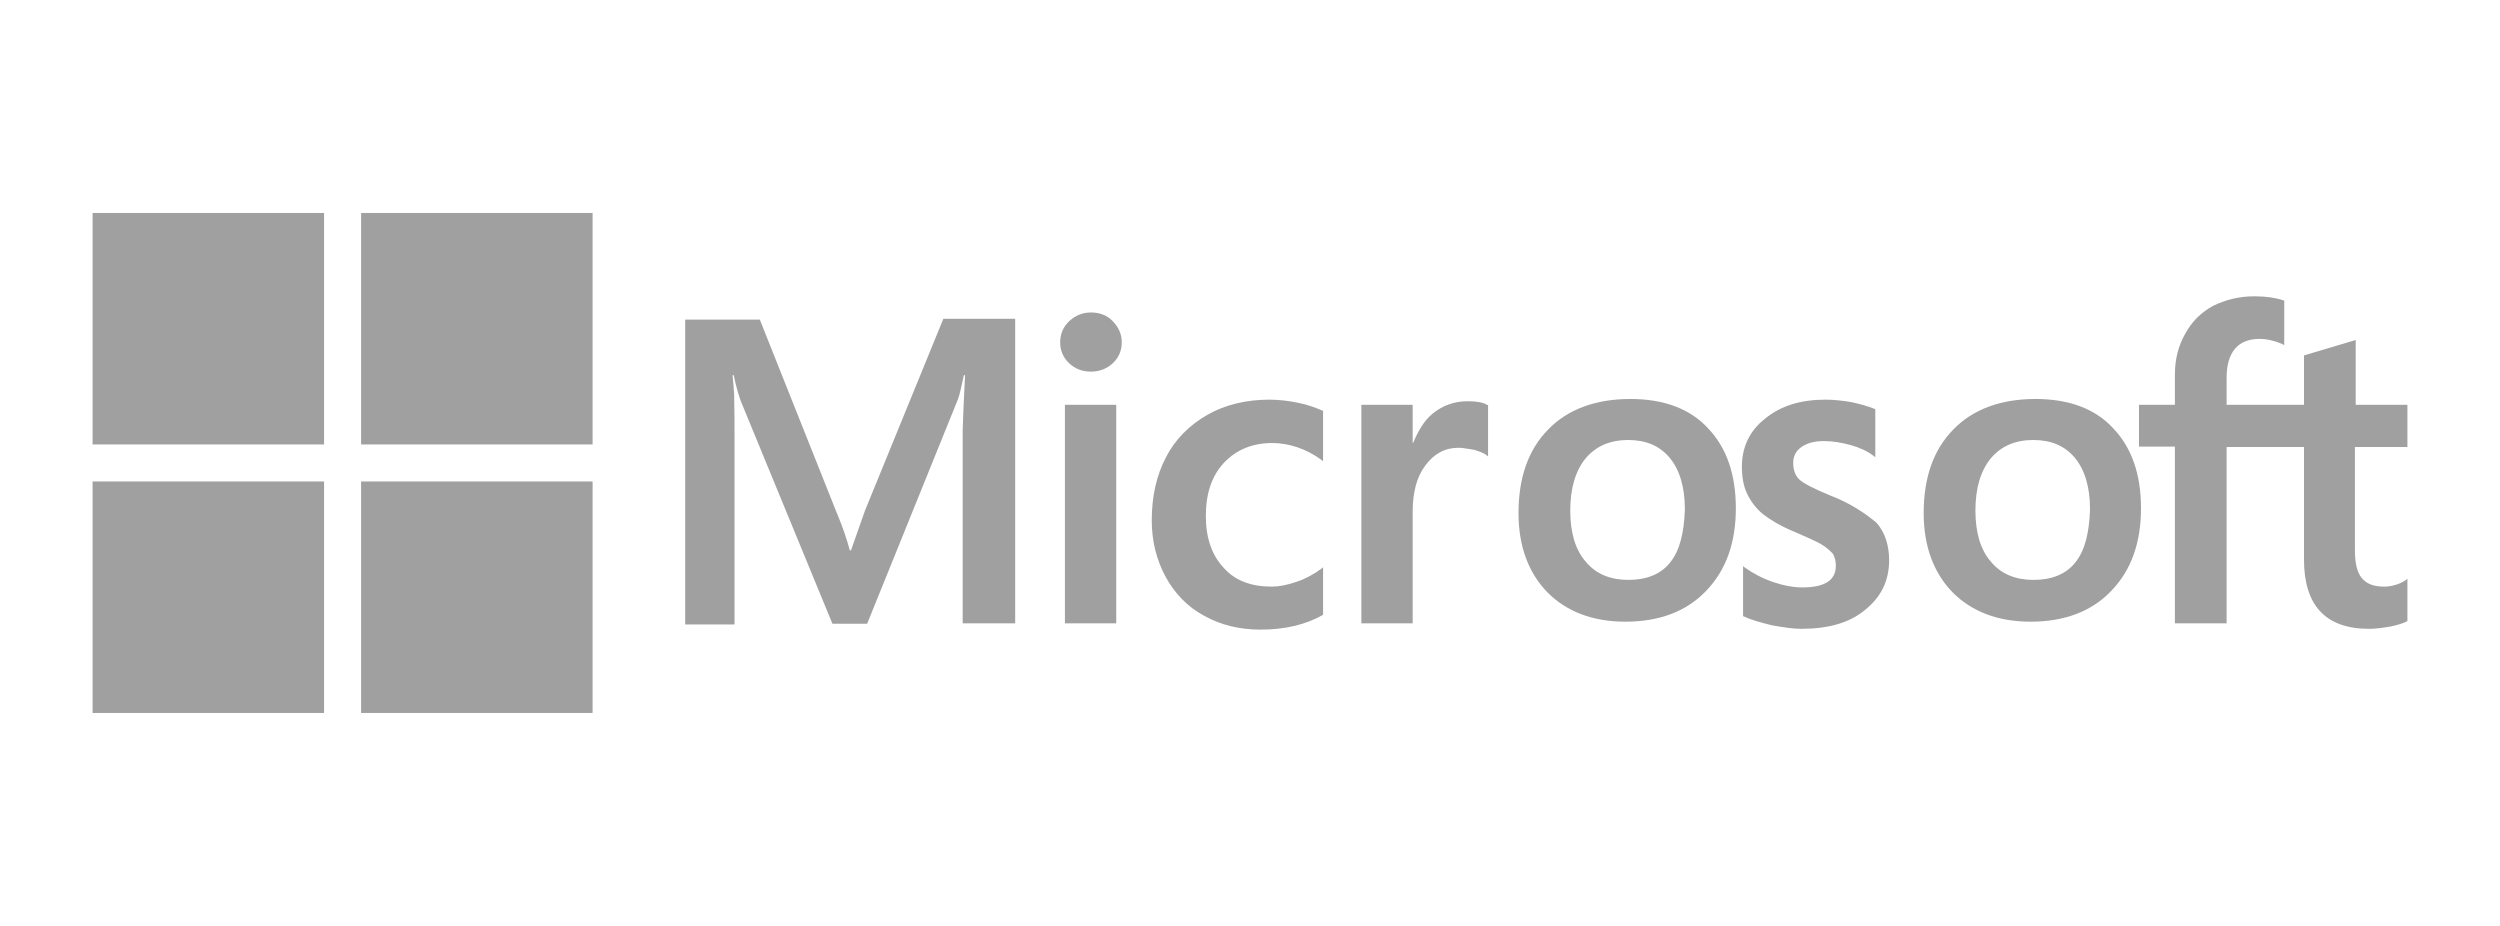
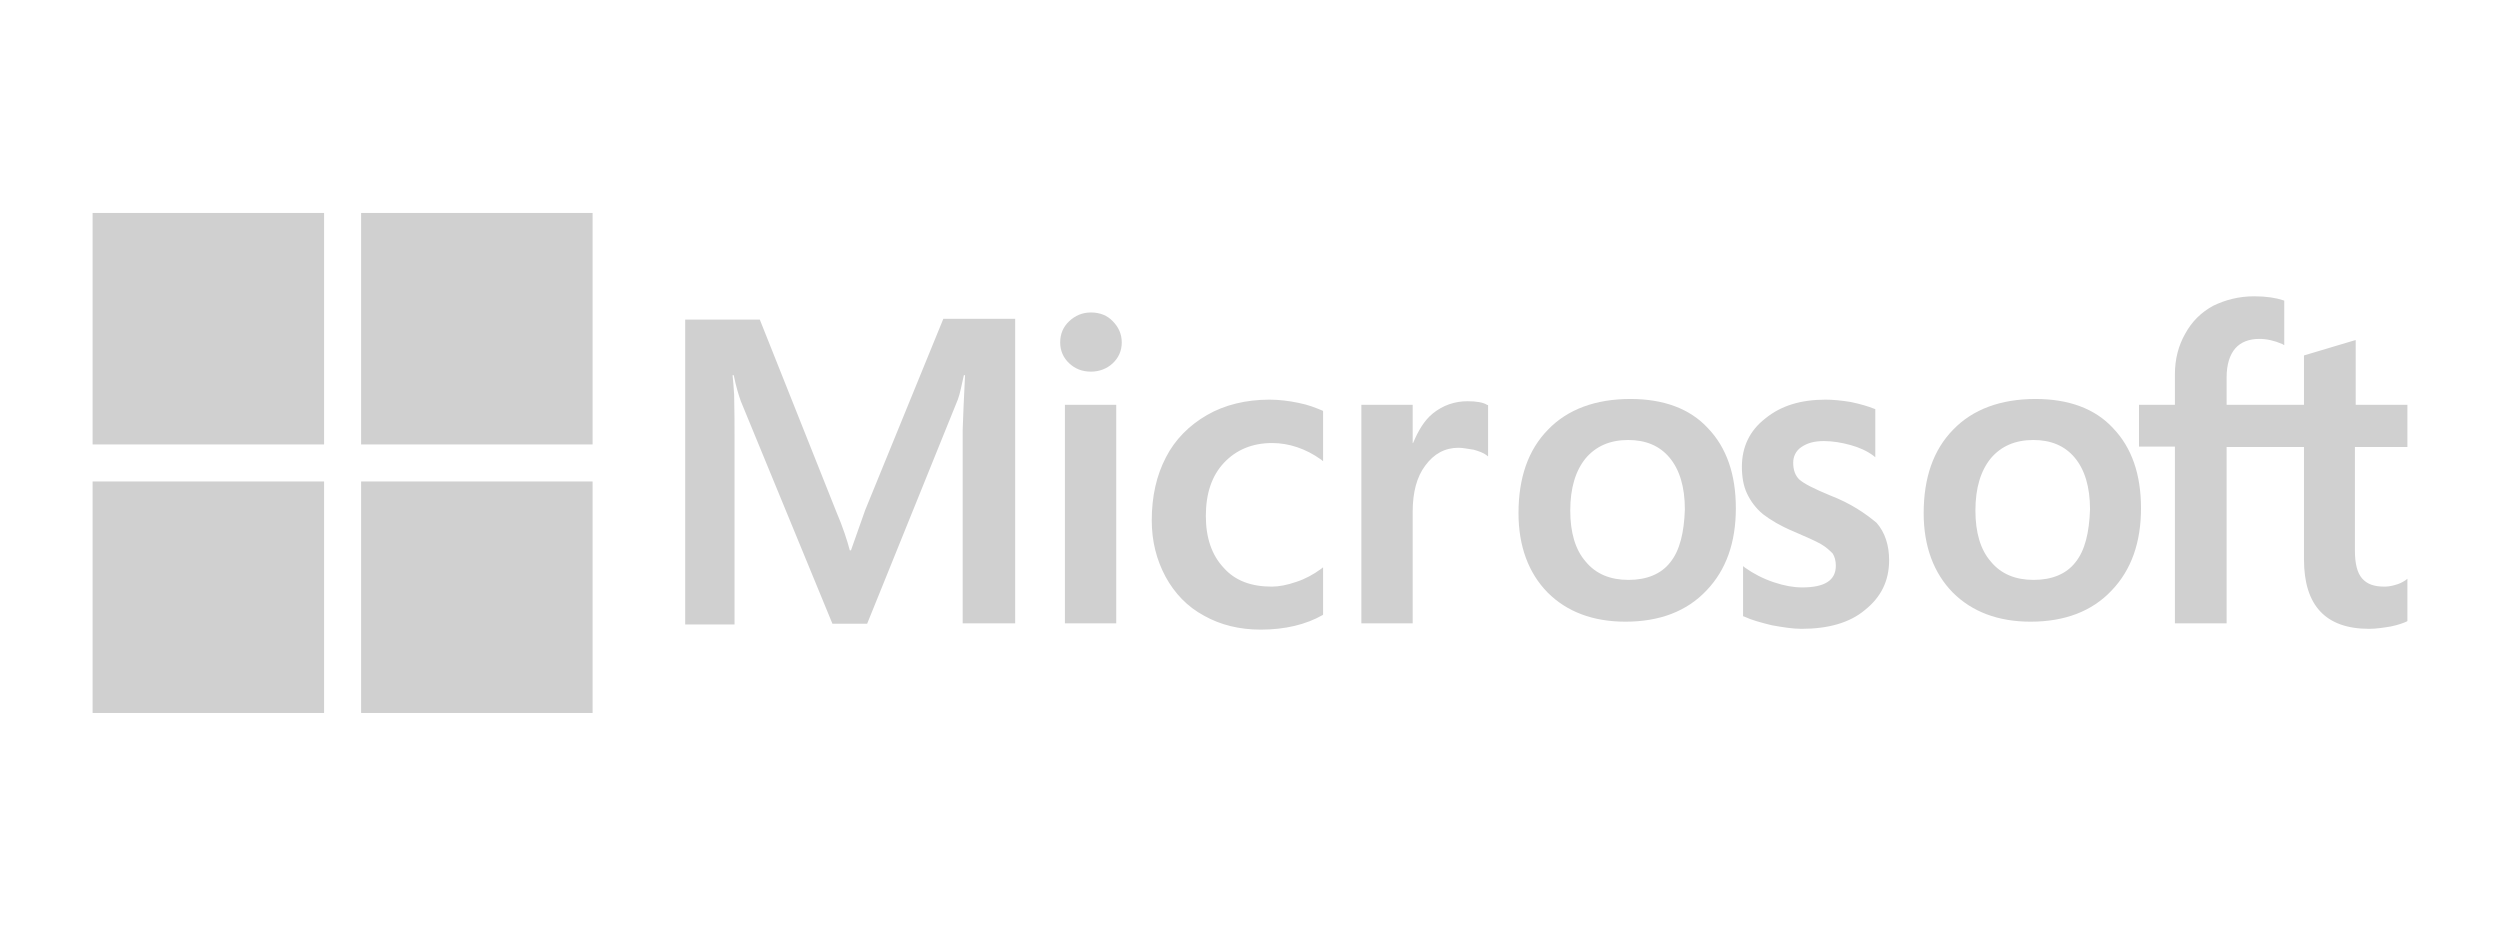
- <svg xmlns="http://www.w3.org/2000/svg" width="100%" height="100%" viewBox="0 0 540 200" version="1.1" xml:space="preserve" style="fill-rule:evenodd;clip-rule:evenodd;stroke-linejoin:round;stroke-miterlimit:1.414;">
+ <svg xmlns="http://www.w3.org/2000/svg" width="100%" height="100%" viewBox="0 0 540 200" version="1.1" xml:space="preserve" style="fill-rule:evenodd;clip-rule:evenodd;stroke-linejoin:round;stroke-miterlimit:2;">
  <g id="microsoft">
    <g>
-       <path d="M186.88,110.181l-3.07,8.691l-0.256,0c-0.511,-1.959 -1.449,-4.942 -2.984,-8.52l-16.455,-41.325l-16.115,0l0,65.864l10.658,0l0,-40.643c0,-2.556 0,-5.453 -0.085,-9.032c-0.086,-1.789 -0.256,-3.152 -0.342,-4.175l0.256,0c0.512,2.556 1.109,4.431 1.535,5.624l19.781,48.056l7.503,0l19.61,-48.482c0.427,-1.108 0.853,-3.323 1.279,-5.198l0.256,0c-0.256,4.857 -0.426,9.202 -0.512,11.844l0,41.75l11.34,0l0,-65.778l-15.517,0l-16.882,41.324Zm43.142,-22.749l11.085,0l0,47.203l-11.085,0l0,-47.203Zm5.628,-19.939c-1.876,0 -3.411,0.682 -4.69,1.875c-1.279,1.193 -1.961,2.727 -1.961,4.601c0,1.789 0.682,3.323 1.961,4.516c1.279,1.193 2.814,1.789 4.69,1.789c1.876,0 3.496,-0.681 4.689,-1.789c1.279,-1.193 1.961,-2.727 1.961,-4.516c0,-1.789 -0.682,-3.323 -1.961,-4.601c-1.108,-1.193 -2.728,-1.875 -4.689,-1.875m44.763,19.513c-2.047,-0.427 -4.178,-0.682 -6.225,-0.682c-5.03,0 -9.634,1.108 -13.471,3.323c-3.837,2.215 -6.906,5.283 -8.867,9.117c-2.047,3.919 -3.07,8.435 -3.07,13.633c0,4.516 1.023,8.52 2.984,12.184c1.961,3.579 4.69,6.476 8.356,8.436c3.496,1.959 7.588,2.982 12.193,2.982c5.286,0 9.805,-1.108 13.386,-3.153l0.085,-0.085l0,-10.225l-0.426,0.341c-1.62,1.193 -3.496,2.215 -5.372,2.812c-1.961,0.681 -3.751,1.022 -5.286,1.022c-4.434,0 -7.929,-1.278 -10.402,-4.09c-2.558,-2.726 -3.837,-6.475 -3.837,-11.161c0,-4.857 1.279,-8.691 3.922,-11.503c2.643,-2.812 6.139,-4.261 10.402,-4.261c3.581,0 7.248,1.193 10.573,3.579l0.426,0.341l0,-10.821l-0.085,-0.085c-1.45,-0.597 -3.07,-1.278 -5.286,-1.704m36.577,-0.341c-2.728,0 -5.286,0.852 -7.503,2.641c-1.876,1.534 -3.155,3.749 -4.263,6.39l-0.085,0l0,-8.264l-11.084,0l0,47.203l11.084,0l0,-24.113c0,-4.09 0.852,-7.498 2.728,-9.969c1.876,-2.556 4.263,-3.834 7.162,-3.834c1.023,0 2.046,0.256 3.325,0.426c1.194,0.341 2.047,0.682 2.643,1.108l0.427,0.34l0,-11.076l-0.256,-0.085c-0.767,-0.512 -2.302,-0.767 -4.178,-0.767m78.356,20.364c-3.495,-1.449 -5.712,-2.556 -6.735,-3.494c-0.853,-0.852 -1.279,-2.045 -1.279,-3.578c0,-1.278 0.511,-2.556 1.79,-3.408c1.279,-0.853 2.729,-1.279 4.86,-1.279c1.876,0 3.837,0.341 5.713,0.853c1.875,0.511 3.581,1.278 4.945,2.3l0.426,0.341l0,-10.395l-0.256,-0.085c-1.278,-0.512 -2.984,-1.023 -5.03,-1.449c-2.046,-0.341 -3.922,-0.511 -5.457,-0.511c-5.286,0 -9.634,1.278 -13.045,4.09c-3.41,2.641 -5.03,6.22 -5.03,10.395c0,2.215 0.341,4.175 1.108,5.794c0.767,1.619 1.876,3.152 3.41,4.43c1.535,1.193 3.752,2.557 6.821,3.835c2.558,1.107 4.519,1.959 5.713,2.641c1.194,0.682 1.961,1.449 2.558,2.045c0.426,0.682 0.682,1.534 0.682,2.641c0,3.153 -2.387,4.687 -7.247,4.687c-1.876,0 -3.837,-0.341 -6.139,-1.108c-2.302,-0.767 -4.434,-1.874 -6.224,-3.153l-0.427,-0.34l0,10.821l0.256,0.085c1.62,0.767 3.581,1.278 5.968,1.874c2.388,0.426 4.519,0.767 6.395,0.767c5.713,0 10.402,-1.278 13.727,-4.09c3.411,-2.726 5.201,-6.22 5.201,-10.735c0,-3.153 -0.852,-5.965 -2.728,-8.095c-2.473,-2.045 -5.542,-4.175 -9.976,-5.879m102.315,13.803c0,9.969 4.69,14.996 14.069,14.996c1.534,0 3.154,-0.255 4.689,-0.511c1.62,-0.341 2.814,-0.767 3.496,-1.108l0.085,-0.085l0,-9.117l-0.426,0.341c-0.682,0.426 -1.279,0.767 -2.302,1.022c-0.853,0.256 -1.62,0.341 -2.217,0.341c-2.217,0 -3.752,-0.511 -4.86,-1.789c-1.023,-1.193 -1.535,-3.153 -1.535,-6.05l0,-25.135l0.171,0l0,-20.279l-0.341,0.085l-10.573,3.153l-0.256,0.085l0,44.051Zm-16.711,-39.365c0,-2.726 0.682,-4.857 1.876,-6.22c1.193,-1.363 2.984,-2.045 5.201,-2.045c1.534,0 3.154,0.341 4.945,1.108l0.426,0.255l0,-9.628l-0.256,-0.085c-1.534,-0.511 -3.581,-0.852 -6.224,-0.852c-3.325,0 -6.224,0.767 -8.867,2.045c-2.643,1.448 -4.604,3.408 -6.054,6.05c-1.449,2.556 -2.217,5.453 -2.217,8.776l0,53.764l11.17,0l0,-53.168Zm-6.906,15.082l45.956,0l0,-9.117l-57.978,0l0,9.031l12.022,0l0,0.086Z" style="fill:#a0a0a0;fill-rule:nonzero;" />
-       <path id="o" d="M352.174,86.179c-7.534,0 -13.578,2.235 -17.801,6.623c-4.305,4.388 -6.375,10.433 -6.375,18.05c0,7.12 2.153,12.916 6.292,17.138c4.14,4.14 9.77,6.293 16.808,6.293c7.369,0 13.247,-2.236 17.47,-6.707c4.305,-4.471 6.375,-10.432 6.375,-17.801c0,-7.286 -1.987,-13.081 -6.044,-17.304c-3.892,-4.222 -9.604,-6.292 -16.725,-6.292m8.611,35.27c-1.987,2.567 -5.133,3.809 -9.025,3.809c-3.891,0 -7.037,-1.242 -9.273,-3.974c-2.235,-2.567 -3.312,-6.293 -3.312,-11.012c0,-4.885 1.159,-8.611 3.312,-11.26c2.236,-2.649 5.299,-3.974 9.19,-3.974c3.809,0 6.79,1.242 8.942,3.808c2.153,2.567 3.312,6.293 3.312,11.178c-0.165,4.967 -1.076,8.859 -3.146,11.425" style="fill:#a0a0a0;fill-rule:nonzero;" />
-       <path id="o1" d="M439.689,86.179c-7.535,0 -13.579,2.235 -17.801,6.623c-4.306,4.388 -6.375,10.433 -6.375,18.05c0,7.12 2.152,12.916 6.292,17.138c4.14,4.14 9.77,6.293 16.807,6.293c7.369,0 13.248,-2.236 17.47,-6.707c4.305,-4.471 6.375,-10.432 6.375,-17.801c0,-7.286 -1.987,-13.081 -6.044,-17.304c-3.891,-4.222 -9.604,-6.292 -16.724,-6.292m8.61,35.27c-1.987,2.567 -5.133,3.809 -9.024,3.809c-3.892,0 -7.038,-1.242 -9.273,-3.974c-2.236,-2.567 -3.312,-6.293 -3.312,-11.012c0,-4.885 1.159,-8.611 3.312,-11.26c2.235,-2.649 5.299,-3.974 9.19,-3.974c3.808,0 6.789,1.242 8.942,3.808c2.152,2.567 3.312,6.293 3.312,11.178c-0.166,4.967 -1.077,8.859 -3.147,11.425" style="fill:#a0a0a0;fill-rule:nonzero;" />
-       <rect x="20" y="46" width="50" height="50" style="fill:#a0a0a0;fill-rule:nonzero;" />
-       <rect x="78" y="46" width="50" height="50" style="fill:#a0a0a0;fill-rule:nonzero;" />
-       <rect x="20" y="104" width="50" height="50" style="fill:#a0a0a0;fill-rule:nonzero;" />
-       <rect x="78" y="104" width="50" height="50" style="fill:#a0a0a0;fill-rule:nonzero;" />
+       <path d="M186.88,110.181L183.81,118.872L183.554,118.872C183.043,116.913 182.105,113.93 180.57,110.352L164.115,69.027L148,69.027L148,134.891L158.658,134.891L158.658,94.248C158.658,91.692 158.658,88.795 158.573,85.216C158.487,83.427 158.317,82.064 158.231,81.041L158.487,81.041C158.999,83.597 159.596,85.472 160.022,86.665L179.803,134.721L187.306,134.721L206.916,86.239C207.343,85.131 207.769,82.916 208.195,81.041L208.451,81.041C208.195,85.898 208.025,90.243 207.939,92.885L207.939,134.635L219.279,134.635L219.279,68.857L203.762,68.857L186.88,110.181ZM230.022,87.432L241.107,87.432L241.107,134.635L230.022,134.635L230.022,87.432ZM235.65,67.493C233.774,67.493 232.239,68.175 230.96,69.368C229.681,70.561 228.999,72.095 228.999,73.969C228.999,75.758 229.681,77.292 230.96,78.485C232.239,79.678 233.774,80.274 235.65,80.274C237.526,80.274 239.146,79.593 240.339,78.485C241.618,77.292 242.3,75.758 242.3,73.969C242.3,72.18 241.618,70.646 240.339,69.368C239.231,68.175 237.611,67.493 235.65,67.493M280.413,87.006C278.366,86.579 276.235,86.324 274.188,86.324C269.158,86.324 264.554,87.432 260.717,89.647C256.88,91.862 253.811,94.93 251.85,98.764C249.803,102.683 248.78,107.199 248.78,112.397C248.78,116.913 249.803,120.917 251.764,124.581C253.725,128.16 256.454,131.057 260.12,133.017C263.616,134.976 267.708,135.999 272.313,135.999C277.599,135.999 282.118,134.891 285.699,132.846L285.784,132.761L285.784,122.536L285.358,122.877C283.738,124.07 281.862,125.092 279.986,125.689C278.025,126.37 276.235,126.711 274.7,126.711C270.266,126.711 266.771,125.433 264.298,122.621C261.74,119.895 260.461,116.146 260.461,111.46C260.461,106.603 261.74,102.769 264.383,99.957C267.026,97.145 270.522,95.696 274.785,95.696C278.366,95.696 282.033,96.889 285.358,99.275L285.784,99.616L285.784,88.795L285.699,88.71C284.249,88.113 282.629,87.432 280.413,87.006M316.99,86.665C314.262,86.665 311.704,87.517 309.487,89.306C307.611,90.84 306.332,93.055 305.224,95.696L305.139,95.696L305.139,87.432L294.055,87.432L294.055,134.635L305.139,134.635L305.139,110.522C305.139,106.432 305.991,103.024 307.867,100.553C309.743,97.997 312.13,96.719 315.029,96.719C316.052,96.719 317.075,96.975 318.354,97.145C319.548,97.486 320.401,97.827 320.997,98.253L321.424,98.593L321.424,87.517L321.168,87.432C320.401,86.92 318.866,86.665 316.99,86.665M395.346,107.029C391.851,105.58 389.634,104.473 388.611,103.535C387.758,102.683 387.332,101.49 387.332,99.957C387.332,98.679 387.843,97.401 389.122,96.549C390.401,95.696 391.851,95.27 393.982,95.27C395.858,95.27 397.819,95.611 399.695,96.123C401.57,96.634 403.276,97.401 404.64,98.423L405.066,98.764L405.066,88.369L404.81,88.284C403.532,87.772 401.826,87.261 399.78,86.835C397.734,86.494 395.858,86.324 394.323,86.324C389.037,86.324 384.689,87.602 381.278,90.414C377.868,93.055 376.248,96.634 376.248,100.809C376.248,103.024 376.589,104.984 377.356,106.603C378.123,108.222 379.232,109.755 380.766,111.033C382.301,112.226 384.518,113.59 387.587,114.868C390.145,115.975 392.106,116.827 393.3,117.509C394.494,118.191 395.261,118.958 395.858,119.554C396.284,120.236 396.54,121.088 396.54,122.195C396.54,125.348 394.153,126.882 389.293,126.882C387.417,126.882 385.456,126.541 383.154,125.774C380.852,125.007 378.72,123.9 376.93,122.621L376.503,122.281L376.503,133.102L376.759,133.187C378.379,133.954 380.34,134.465 382.727,135.061C385.115,135.487 387.246,135.828 389.122,135.828C394.835,135.828 399.524,134.55 402.849,131.738C406.26,129.012 408.05,125.518 408.05,121.003C408.05,117.85 407.198,115.038 405.322,112.908C402.849,110.863 399.78,108.733 395.346,107.029M497.661,120.832C497.661,130.801 502.351,135.828 511.73,135.828C513.264,135.828 514.884,135.573 516.419,135.317C518.039,134.976 519.233,134.55 519.915,134.209L520,134.124L520,125.007L519.574,125.348C518.892,125.774 518.295,126.115 517.272,126.37C516.419,126.626 515.652,126.711 515.055,126.711C512.838,126.711 511.303,126.2 510.195,124.922C509.172,123.729 508.66,121.769 508.66,118.872L508.66,93.737L508.831,93.737L508.831,73.458L508.49,73.543L497.917,76.696L497.661,76.781L497.661,120.832ZM480.95,81.467C480.95,78.741 481.632,76.61 482.826,75.247C484.019,73.884 485.81,73.202 488.027,73.202C489.561,73.202 491.181,73.543 492.972,74.31L493.398,74.565L493.398,64.937L493.142,64.852C491.608,64.341 489.561,64 486.918,64C483.593,64 480.694,64.767 478.051,66.045C475.408,67.493 473.447,69.453 471.997,72.095C470.548,74.651 469.78,77.548 469.78,80.871L469.78,134.635L480.95,134.635L480.95,81.467ZM474.044,96.549L520,96.549L520,87.432L462.022,87.432L462.022,96.463L474.044,96.463L474.044,96.549Z" style="fill:rgb(208,208,208);fill-rule:nonzero;" />
+       <path id="o" d="M352.174,86.179C344.64,86.179 338.596,88.414 334.373,92.802C330.068,97.19 327.998,103.235 327.998,110.852C327.998,117.972 330.151,123.768 334.29,127.99C338.43,132.13 344.06,134.283 351.098,134.283C358.467,134.283 364.345,132.047 368.568,127.576C372.873,123.105 374.943,117.144 374.943,109.775C374.943,102.489 372.956,96.694 368.899,92.471C365.007,88.249 359.295,86.179 352.174,86.179M360.785,121.449C358.798,124.016 355.652,125.258 351.76,125.258C347.869,125.258 344.723,124.016 342.487,121.284C340.252,118.717 339.175,114.991 339.175,110.272C339.175,105.387 340.334,101.661 342.487,99.012C344.723,96.363 347.786,95.038 351.677,95.038C355.486,95.038 358.467,96.28 360.619,98.846C362.772,101.413 363.931,105.139 363.931,110.024C363.766,114.991 362.855,118.883 360.785,121.449" style="fill:rgb(208,208,208);fill-rule:nonzero;" />
+       <path id="o1" d="M439.689,86.179C432.154,86.179 426.11,88.414 421.888,92.802C417.582,97.19 415.513,103.235 415.513,110.852C415.513,117.972 417.665,123.768 421.805,127.99C425.945,132.13 431.575,134.283 438.612,134.283C445.981,134.283 451.86,132.047 456.082,127.576C460.387,123.105 462.457,117.144 462.457,109.775C462.457,102.489 460.47,96.694 456.413,92.471C452.522,88.249 446.809,86.179 439.689,86.179M448.299,121.449C446.312,124.016 443.166,125.258 439.275,125.258C435.383,125.258 432.237,124.016 430.002,121.284C427.766,118.717 426.69,114.991 426.69,110.272C426.69,105.387 427.849,101.661 430.002,99.012C432.237,96.363 435.301,95.038 439.192,95.038C443,95.038 445.981,96.28 448.134,98.846C450.286,101.413 451.446,105.139 451.446,110.024C451.28,114.991 450.369,118.883 448.299,121.449" style="fill:rgb(208,208,208);fill-rule:nonzero;" />
+       <rect x="20" y="46" width="50" height="50" style="fill:rgb(208,208,208);" />
+       <rect x="78" y="46" width="50" height="50" style="fill:rgb(208,208,208);" />
+       <rect x="20" y="104" width="50" height="50" style="fill:rgb(208,208,208);" />
+       <rect x="78" y="104" width="50" height="50" style="fill:rgb(208,208,208);" />
    </g>
  </g>
</svg>
